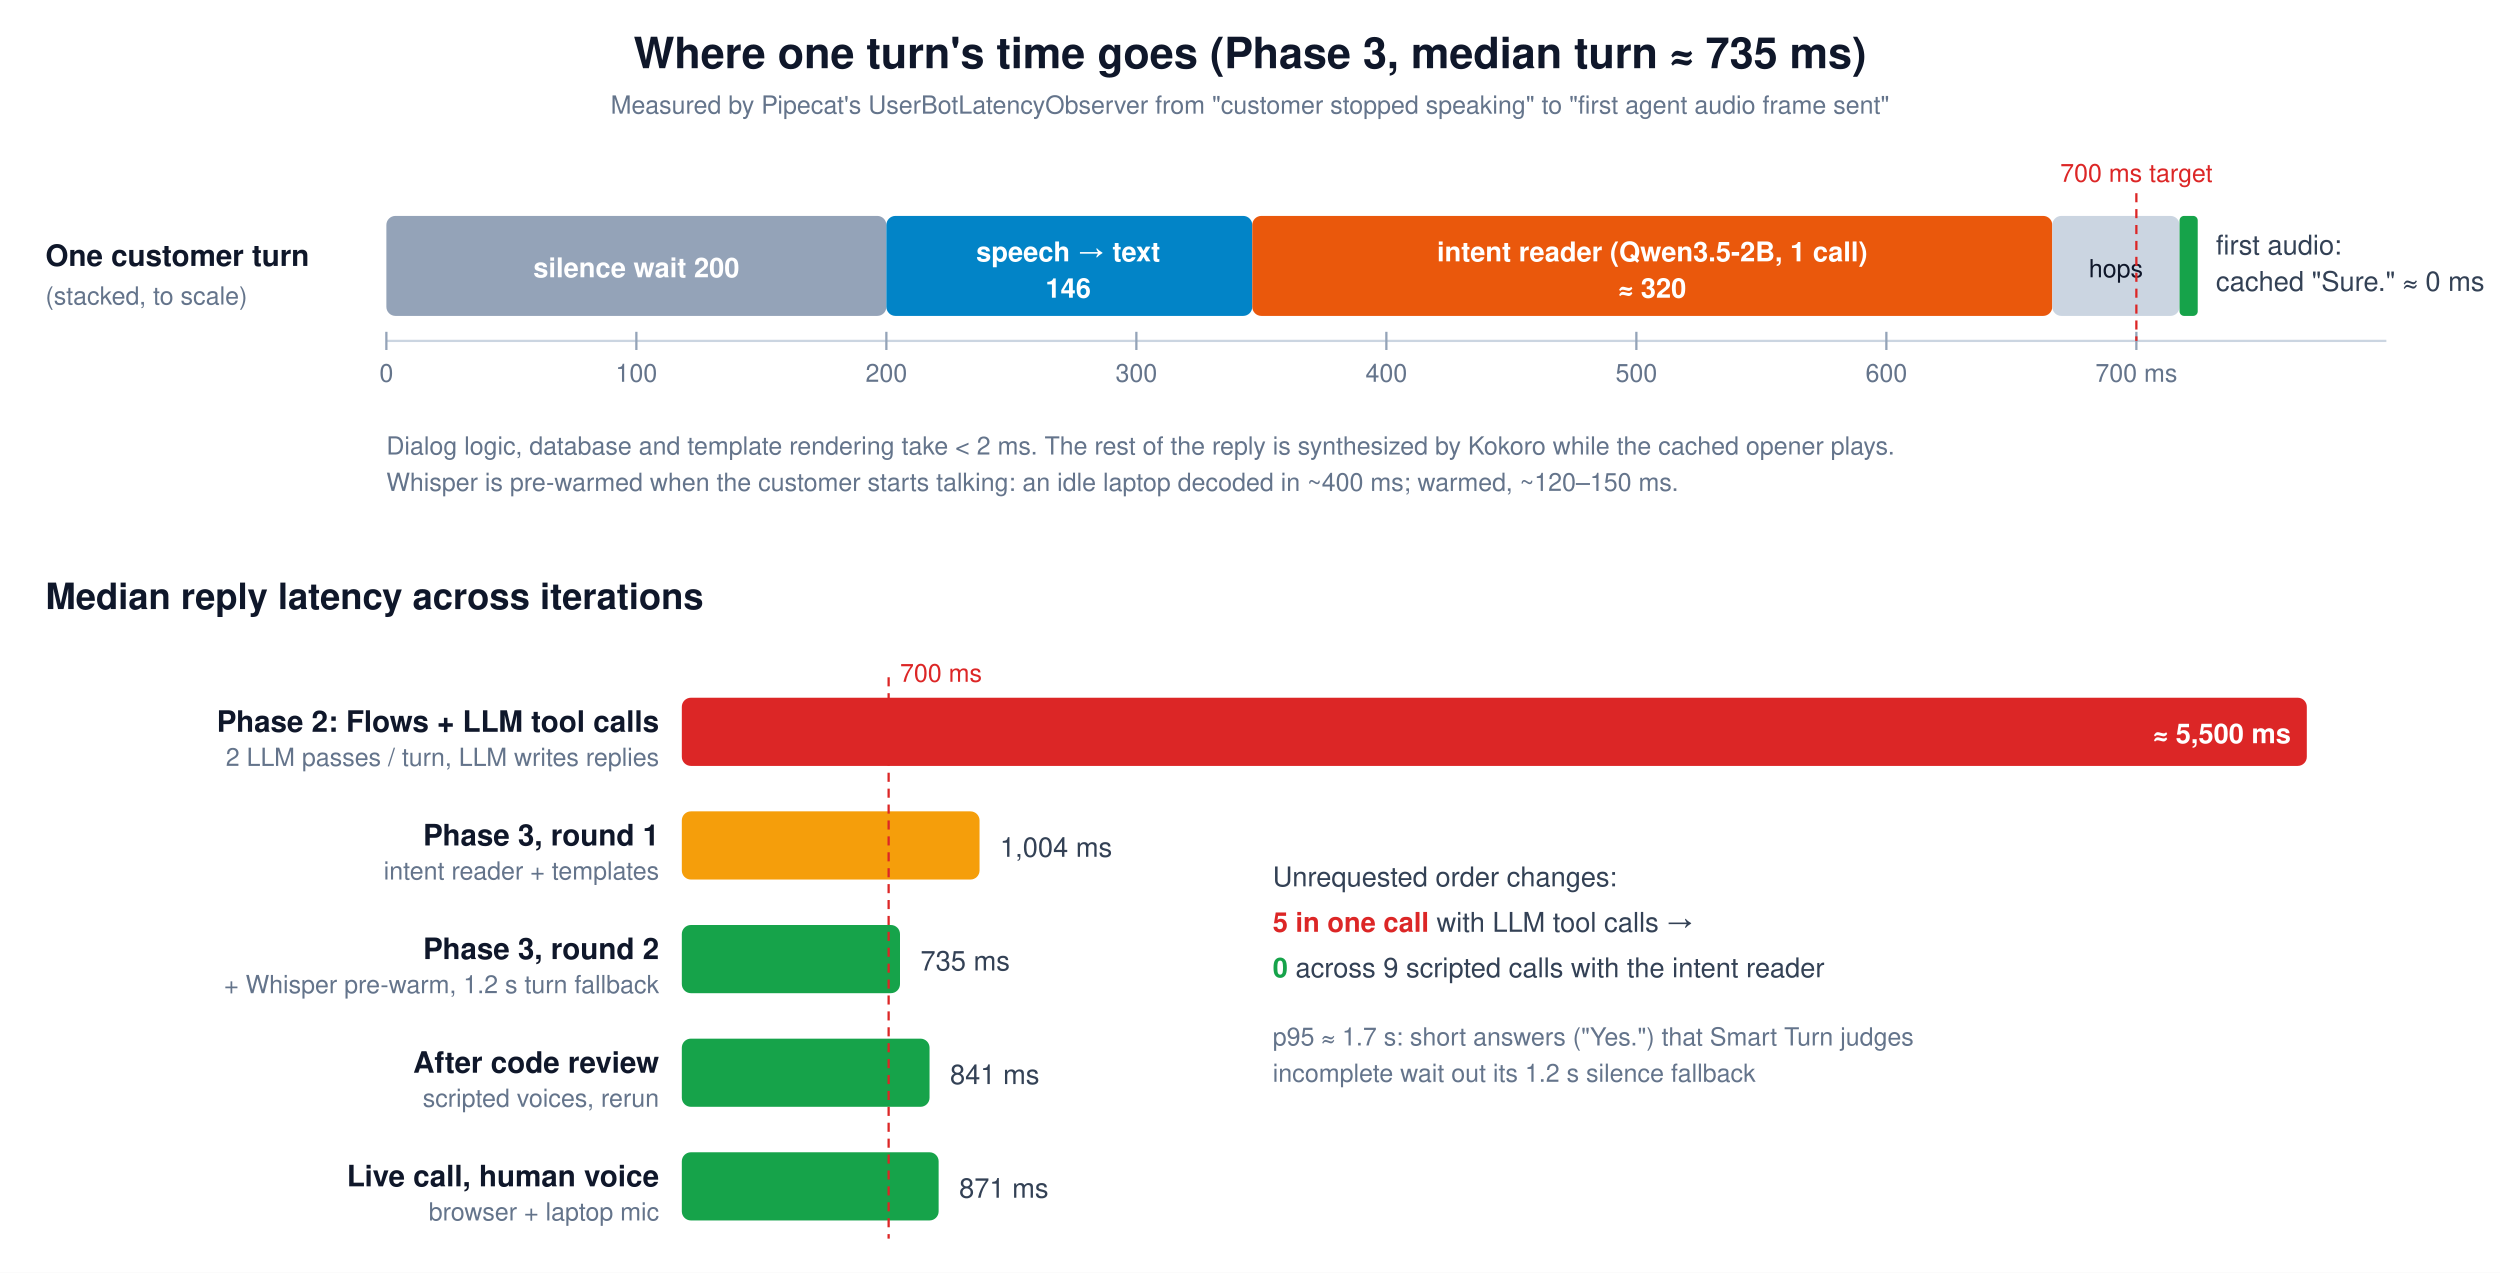
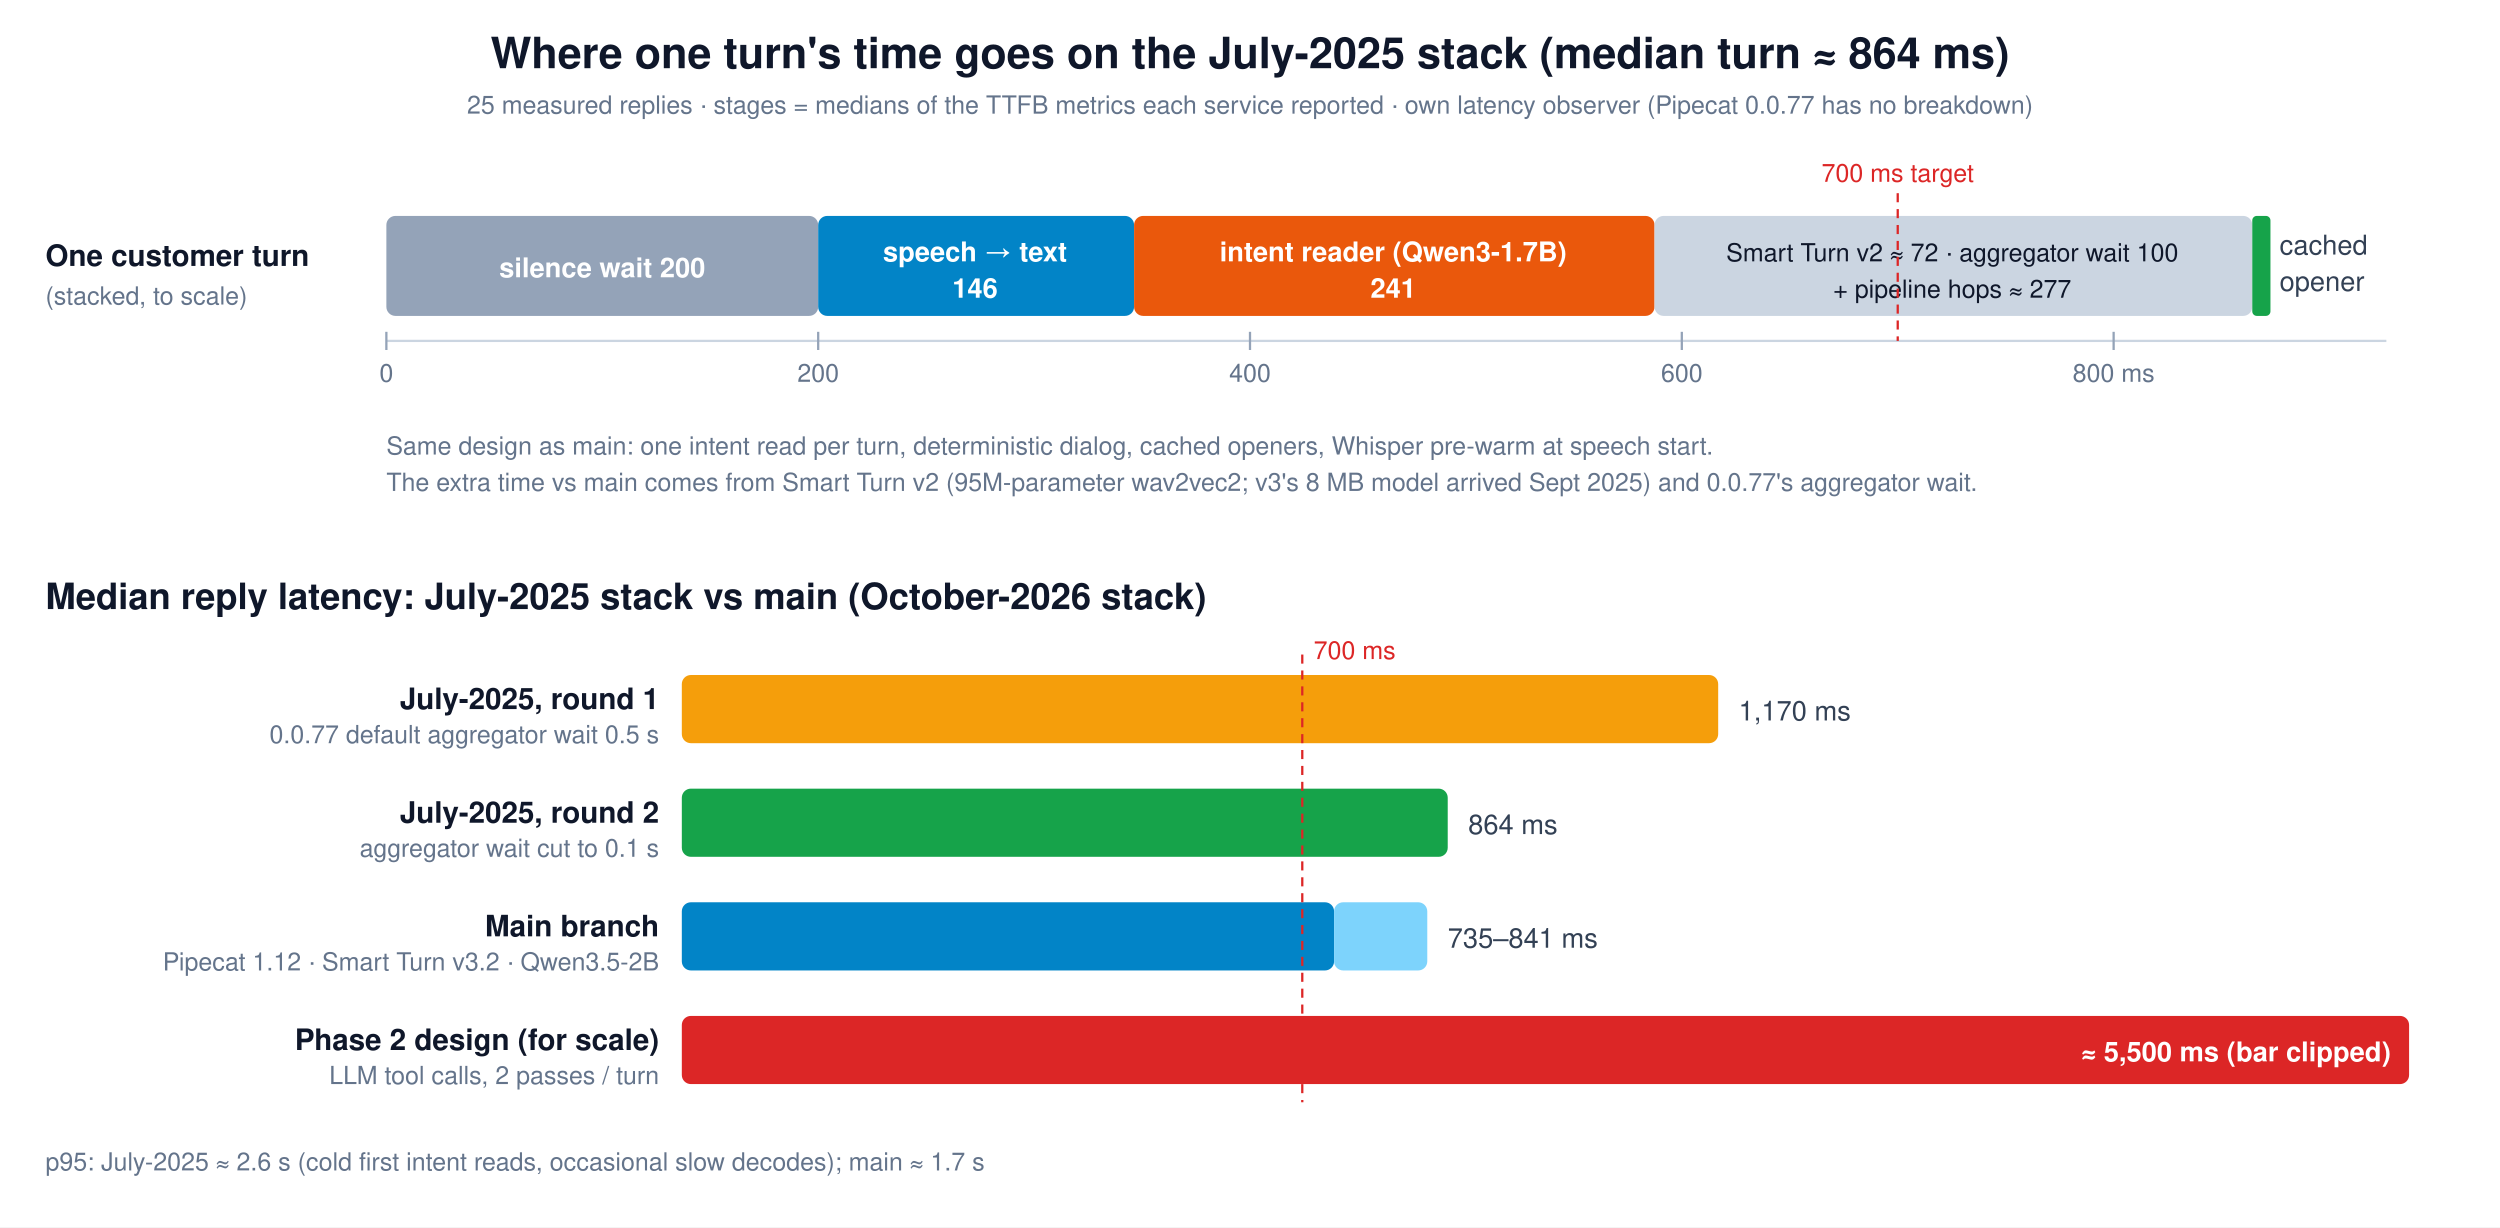
- <svg xmlns="http://www.w3.org/2000/svg" width="1100" height="560" viewBox="0 0 1100 560" font-family="Segoe UI, Helvetica, Arial, sans-serif">
+ <svg xmlns="http://www.w3.org/2000/svg" width="1100" height="540" viewBox="0 0 1100 540" font-family="Segoe UI, Helvetica, Arial, sans-serif">
  <defs>
    <style>
      .t { font-size: 13px; font-weight: 600; fill: #0f172a; }
      .s { font-size: 12px; fill: #334155; }
      .x { font-size: 11px; fill: #64748b; }
      .w { font-size: 12px; font-weight: 600; fill: #ffffff; }
    </style>
  </defs>
-   <rect width="1100" height="560" fill="#ffffff" />
-   <text x="550" y="30" text-anchor="middle" font-size="19" font-weight="700" fill="#0f172a">Where one turn's time goes (Phase 3, median turn ≈ 735 ms)</text>
-   <text x="550" y="50" text-anchor="middle" class="x">Measured by Pipecat's UserBotLatencyObserver from "customer stopped speaking" to "first agent audio frame sent"</text>
+   <rect width="1100" height="540" fill="#ffffff" />
+   <text x="550" y="30" text-anchor="middle" font-size="19" font-weight="700" fill="#0f172a">Where one turn's time goes on the July-2025 stack (median turn ≈ 864 ms)</text>
+   <text x="550" y="50" text-anchor="middle" class="x">25 measured replies · stages = medians of the TTFB metrics each service reported · own latency observer (Pipecat 0.0.77 has no breakdown)</text>
  <line x1="170" y1="150" x2="1050" y2="150" stroke="#cbd5e1" />
  <g class="x" text-anchor="middle">
    <line x1="170" y1="146" x2="170" y2="154" stroke="#94a3b8" />
    <text x="170" y="168">0</text>
-     <line x1="280" y1="146" x2="280" y2="154" stroke="#94a3b8" />
-     <text x="280" y="168">100</text>
-     <line x1="390" y1="146" x2="390" y2="154" stroke="#94a3b8" />
-     <text x="390" y="168">200</text>
-     <line x1="500" y1="146" x2="500" y2="154" stroke="#94a3b8" />
-     <text x="500" y="168">300</text>
-     <line x1="610" y1="146" x2="610" y2="154" stroke="#94a3b8" />
-     <text x="610" y="168">400</text>
-     <line x1="720" y1="146" x2="720" y2="154" stroke="#94a3b8" />
-     <text x="720" y="168">500</text>
-     <line x1="830" y1="146" x2="830" y2="154" stroke="#94a3b8" />
-     <text x="830" y="168">600</text>
-     <line x1="940" y1="146" x2="940" y2="154" stroke="#94a3b8" />
-     <text x="940" y="168">700 ms</text>
+     <line x1="360" y1="146" x2="360" y2="154" stroke="#94a3b8" />
+     <text x="360" y="168">200</text>
+     <line x1="550" y1="146" x2="550" y2="154" stroke="#94a3b8" />
+     <text x="550" y="168">400</text>
+     <line x1="740" y1="146" x2="740" y2="154" stroke="#94a3b8" />
+     <text x="740" y="168">600</text>
+     <line x1="930" y1="146" x2="930" y2="154" stroke="#94a3b8" />
+     <text x="930" y="168">800 ms</text>
  </g>
  <text x="20" y="117" class="t">One customer turn</text>
  <text x="20" y="134" class="x">(stacked, to scale)</text>
-   <rect x="170" y="95" width="220" height="44" rx="4" fill="#94a3b8" />
-   <text x="280" y="122" text-anchor="middle" class="w">silence wait 200</text>
-   <rect x="390" y="95" width="161" height="44" rx="4" fill="#0284c7" />
-   <text x="470" y="115" text-anchor="middle" class="w">speech → text</text>
-   <text x="470" y="131" text-anchor="middle" class="w">146</text>
-   <rect x="551" y="95" width="352" height="44" rx="4" fill="#ea580c" />
-   <text x="727" y="115" text-anchor="middle" class="w">intent reader (Qwen3.5-2B, 1 call)</text>
-   <text x="727" y="131" text-anchor="middle" class="w">≈ 320</text>
-   <rect x="903" y="95" width="56" height="44" rx="4" fill="#cbd5e1" />
-   <text x="931" y="122" text-anchor="middle" font-size="11" fill="#0f172a">hops</text>
-   <rect x="959" y="95" width="8" height="44" rx="2" fill="#16a34a" />
-   <text x="975" y="112" class="s" fill="#166534">first audio:</text>
-   <text x="975" y="128" class="s" fill="#166534">cached "Sure." ≈ 0 ms</text>
-   <line x1="940" y1="85" x2="940" y2="150" stroke="#dc2626" stroke-dasharray="4 3" />
-   <text x="940" y="80" text-anchor="middle" font-size="11" fill="#dc2626">700 ms target</text>
-   <text x="170" y="200" class="x">Dialog logic, database and template rendering take &lt; 2 ms. The rest of the reply is synthesized by Kokoro while the cached opener plays.</text>
-   <text x="170" y="216" class="x">Whisper is pre-warmed when the customer starts talking: an idle laptop decoded in ~400 ms; warmed, ~120–150 ms.</text>
-   <text x="20" y="268" font-size="16" font-weight="700" fill="#0f172a">Median reply latency across iterations</text>
+   <rect x="170" y="95" width="190" height="44" rx="4" fill="#94a3b8" />
+   <text x="265" y="122" text-anchor="middle" class="w">silence wait 200</text>
+   <rect x="360" y="95" width="139" height="44" rx="4" fill="#0284c7" />
+   <text x="429" y="115" text-anchor="middle" class="w">speech → text</text>
+   <text x="429" y="131" text-anchor="middle" class="w">146</text>
+   <rect x="499" y="95" width="229" height="44" rx="4" fill="#ea580c" />
+   <text x="613" y="115" text-anchor="middle" class="w">intent reader (Qwen3-1.7B)</text>
+   <text x="613" y="131" text-anchor="middle" class="w">241</text>
+   <rect x="728" y="95" width="263" height="44" rx="4" fill="#cbd5e1" />
+   <text x="859" y="115" text-anchor="middle" font-size="11" fill="#0f172a">Smart Turn v2 ≈ 72 · aggregator wait 100</text>
+   <text x="859" y="131" text-anchor="middle" font-size="11" fill="#0f172a">+ pipeline hops ≈ 277</text>
+   <rect x="991" y="95" width="8" height="44" rx="2" fill="#16a34a" />
+   <text x="1003" y="112" class="s" fill="#166534">cached</text>
+   <text x="1003" y="128" class="s" fill="#166534">opener</text>
+   <line x1="835" y1="85" x2="835" y2="150" stroke="#dc2626" stroke-dasharray="4 3" />
+   <text x="835" y="80" text-anchor="middle" font-size="11" fill="#dc2626">700 ms target</text>
+   <text x="170" y="200" class="x">Same design as main: one intent read per turn, deterministic dialog, cached openers, Whisper pre-warm at speech start.</text>
+   <text x="170" y="216" class="x">The extra time vs main comes from Smart Turn v2 (95M-parameter wav2vec2; v3's 8 MB model arrived Sept 2025) and 0.0.77's aggregator wait.</text>
+   <text x="20" y="268" font-size="16" font-weight="700" fill="#0f172a">Median reply latency: July-2025 stack vs main (October-2026 stack)</text>
  <g>
-     <text x="290" y="322" text-anchor="end" class="t">Phase 2: Flows + LLM tool calls</text>
-     <text x="290" y="337" text-anchor="end" class="x">2 LLM passes / turn, LLM writes replies</text>
-     <rect x="300" y="307" width="715" height="30" rx="4" fill="#dc2626" />
-     <text x="1008" y="327" text-anchor="end" class="w">≈ 5,500 ms</text>
-     <text x="290" y="372" text-anchor="end" class="t">Phase 3, round 1</text>
-     <text x="290" y="387" text-anchor="end" class="x">intent reader + templates</text>
-     <rect x="300" y="357" width="131" height="30" rx="4" fill="#f59e0b" />
-     <text x="440" y="377" class="s">1,004 ms</text>
-     <text x="290" y="422" text-anchor="end" class="t">Phase 3, round 2</text>
-     <text x="290" y="437" text-anchor="end" class="x">+ Whisper pre-warm, 1.2 s turn fallback</text>
-     <rect x="300" y="407" width="96" height="30" rx="4" fill="#16a34a" />
-     <text x="405" y="427" class="s">735 ms</text>
-     <text x="290" y="472" text-anchor="end" class="t">After code review</text>
-     <text x="290" y="487" text-anchor="end" class="x">scripted voices, rerun</text>
-     <rect x="300" y="457" width="109" height="30" rx="4" fill="#16a34a" />
-     <text x="418" y="477" class="s">841 ms</text>
-     <text x="290" y="522" text-anchor="end" class="t">Live call, human voice</text>
-     <text x="290" y="537" text-anchor="end" class="x">browser + laptop mic</text>
-     <rect x="300" y="507" width="113" height="30" rx="4" fill="#16a34a" />
-     <text x="422" y="527" class="s">871 ms</text>
+     <text x="290" y="312" text-anchor="end" class="t">July-2025, round 1</text>
+     <text x="290" y="327" text-anchor="end" class="x">0.0.77 default aggregator wait 0.5 s</text>
+     <rect x="300" y="297" width="456" height="30" rx="4" fill="#f59e0b" />
+     <text x="765" y="317" class="s">1,170 ms</text>
+     <text x="290" y="362" text-anchor="end" class="t">July-2025, round 2</text>
+     <text x="290" y="377" text-anchor="end" class="x">aggregator wait cut to 0.1 s</text>
+     <rect x="300" y="347" width="337" height="30" rx="4" fill="#16a34a" />
+     <text x="646" y="367" class="s">864 ms</text>
+     <text x="290" y="412" text-anchor="end" class="t">Main branch</text>
+     <text x="290" y="427" text-anchor="end" class="x">Pipecat 1.12 · Smart Turn v3.2 · Qwen3.5-2B</text>
+     <rect x="300" y="397" width="287" height="30" rx="4" fill="#0284c7" />
+     <rect x="587" y="397" width="41" height="30" rx="4" fill="#7dd3fc" />
+     <text x="637" y="417" class="s">735–841 ms</text>
+     <text x="290" y="462" text-anchor="end" class="t">Phase 2 design (for scale)</text>
+     <text x="290" y="477" text-anchor="end" class="x">LLM tool calls, 2 passes / turn</text>
+     <rect x="300" y="447" width="760" height="30" rx="4" fill="#dc2626" />
+     <text x="1052" y="467" text-anchor="end" class="w">≈ 5,500 ms (bar clipped)</text>
  </g>
-   <line x1="391" y1="298" x2="391" y2="545" stroke="#dc2626" stroke-dasharray="4 3" />
-   <text x="396" y="300" font-size="11" fill="#dc2626">700 ms</text>
-   <text x="560" y="390" class="s">Unrequested order changes:</text>
-   <text x="560" y="410" class="s">
-     <tspan font-weight="700" fill="#dc2626">5 in one call</tspan> with LLM tool calls →</text>
-   <text x="560" y="430" class="s">
-     <tspan font-weight="700" fill="#16a34a">0</tspan> across 9 scripted calls with the intent reader</text>
-   <text x="560" y="460" class="x">p95 ≈ 1.7 s: short answers ("Yes.") that Smart Turn judges</text>
-   <text x="560" y="476" class="x">incomplete wait out its 1.2 s silence fallback</text>
+   <line x1="573" y1="288" x2="573" y2="485" stroke="#dc2626" stroke-dasharray="4 3" />
+   <text x="578" y="290" font-size="11" fill="#dc2626">700 ms</text>
+   <text x="20" y="515" class="x">p95: July-2025 ≈ 2.6 s (cold first intent reads, occasional slow decodes); main ≈ 1.7 s</text>
</svg>
